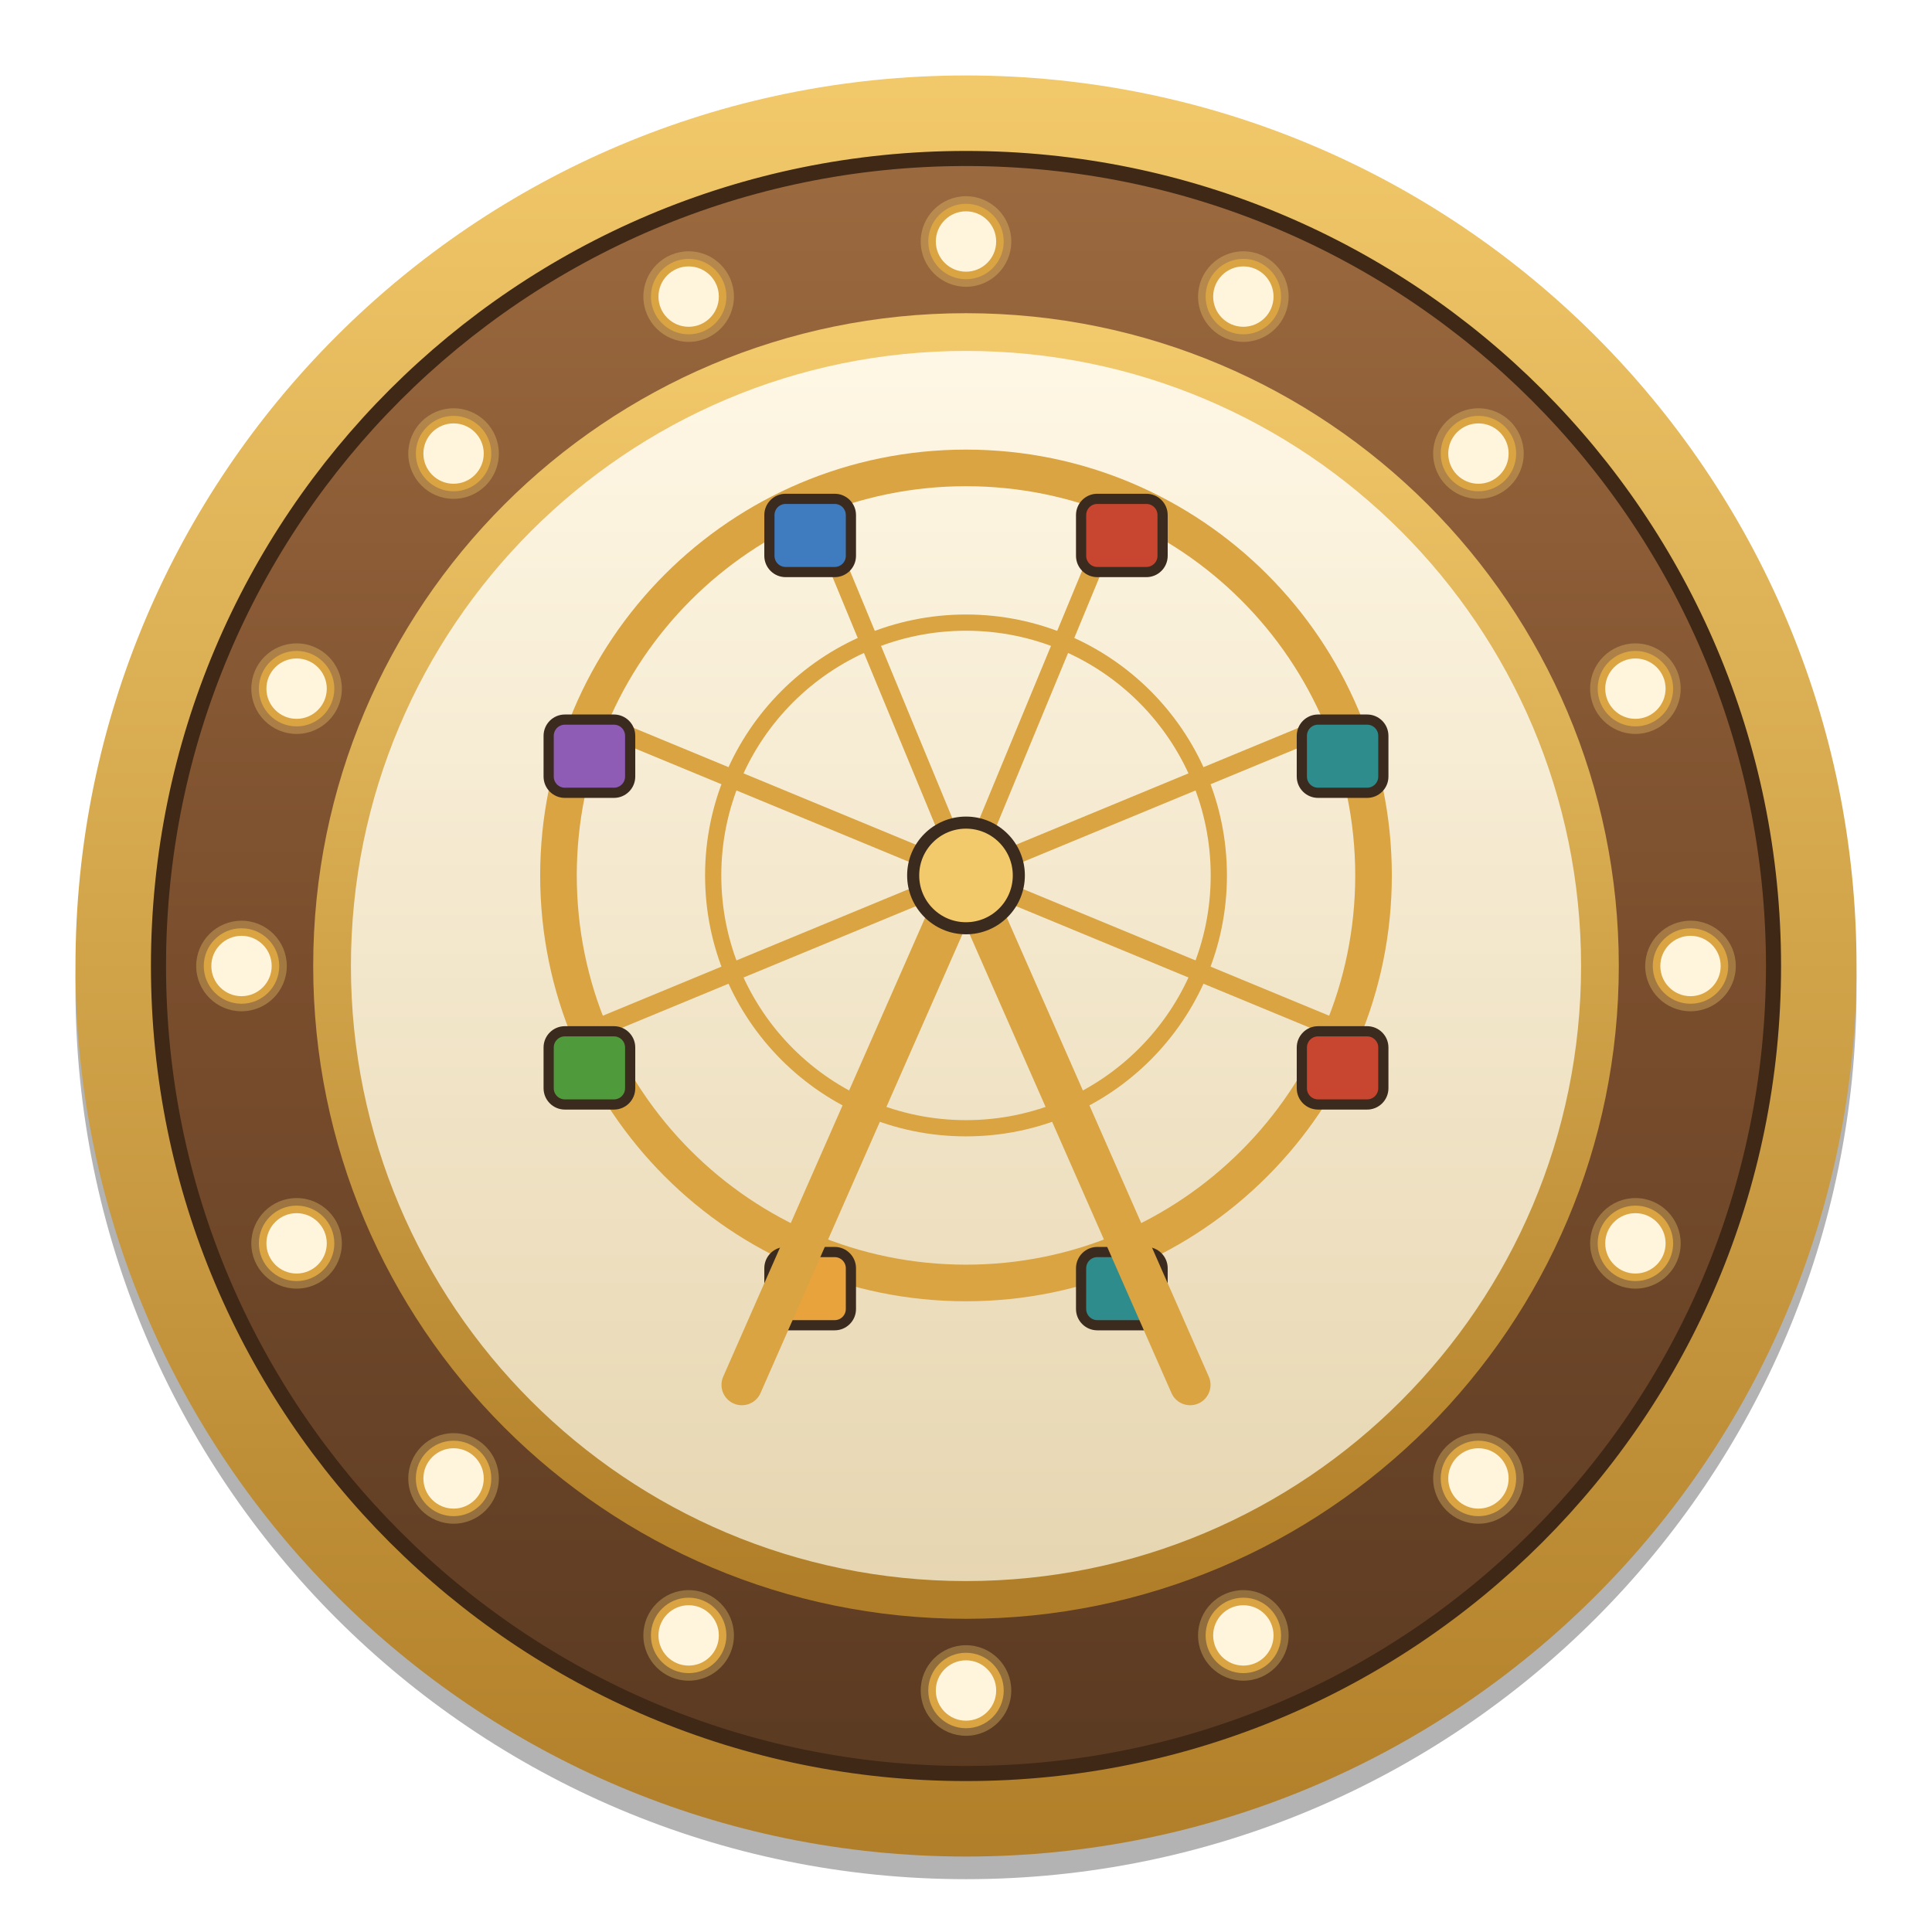
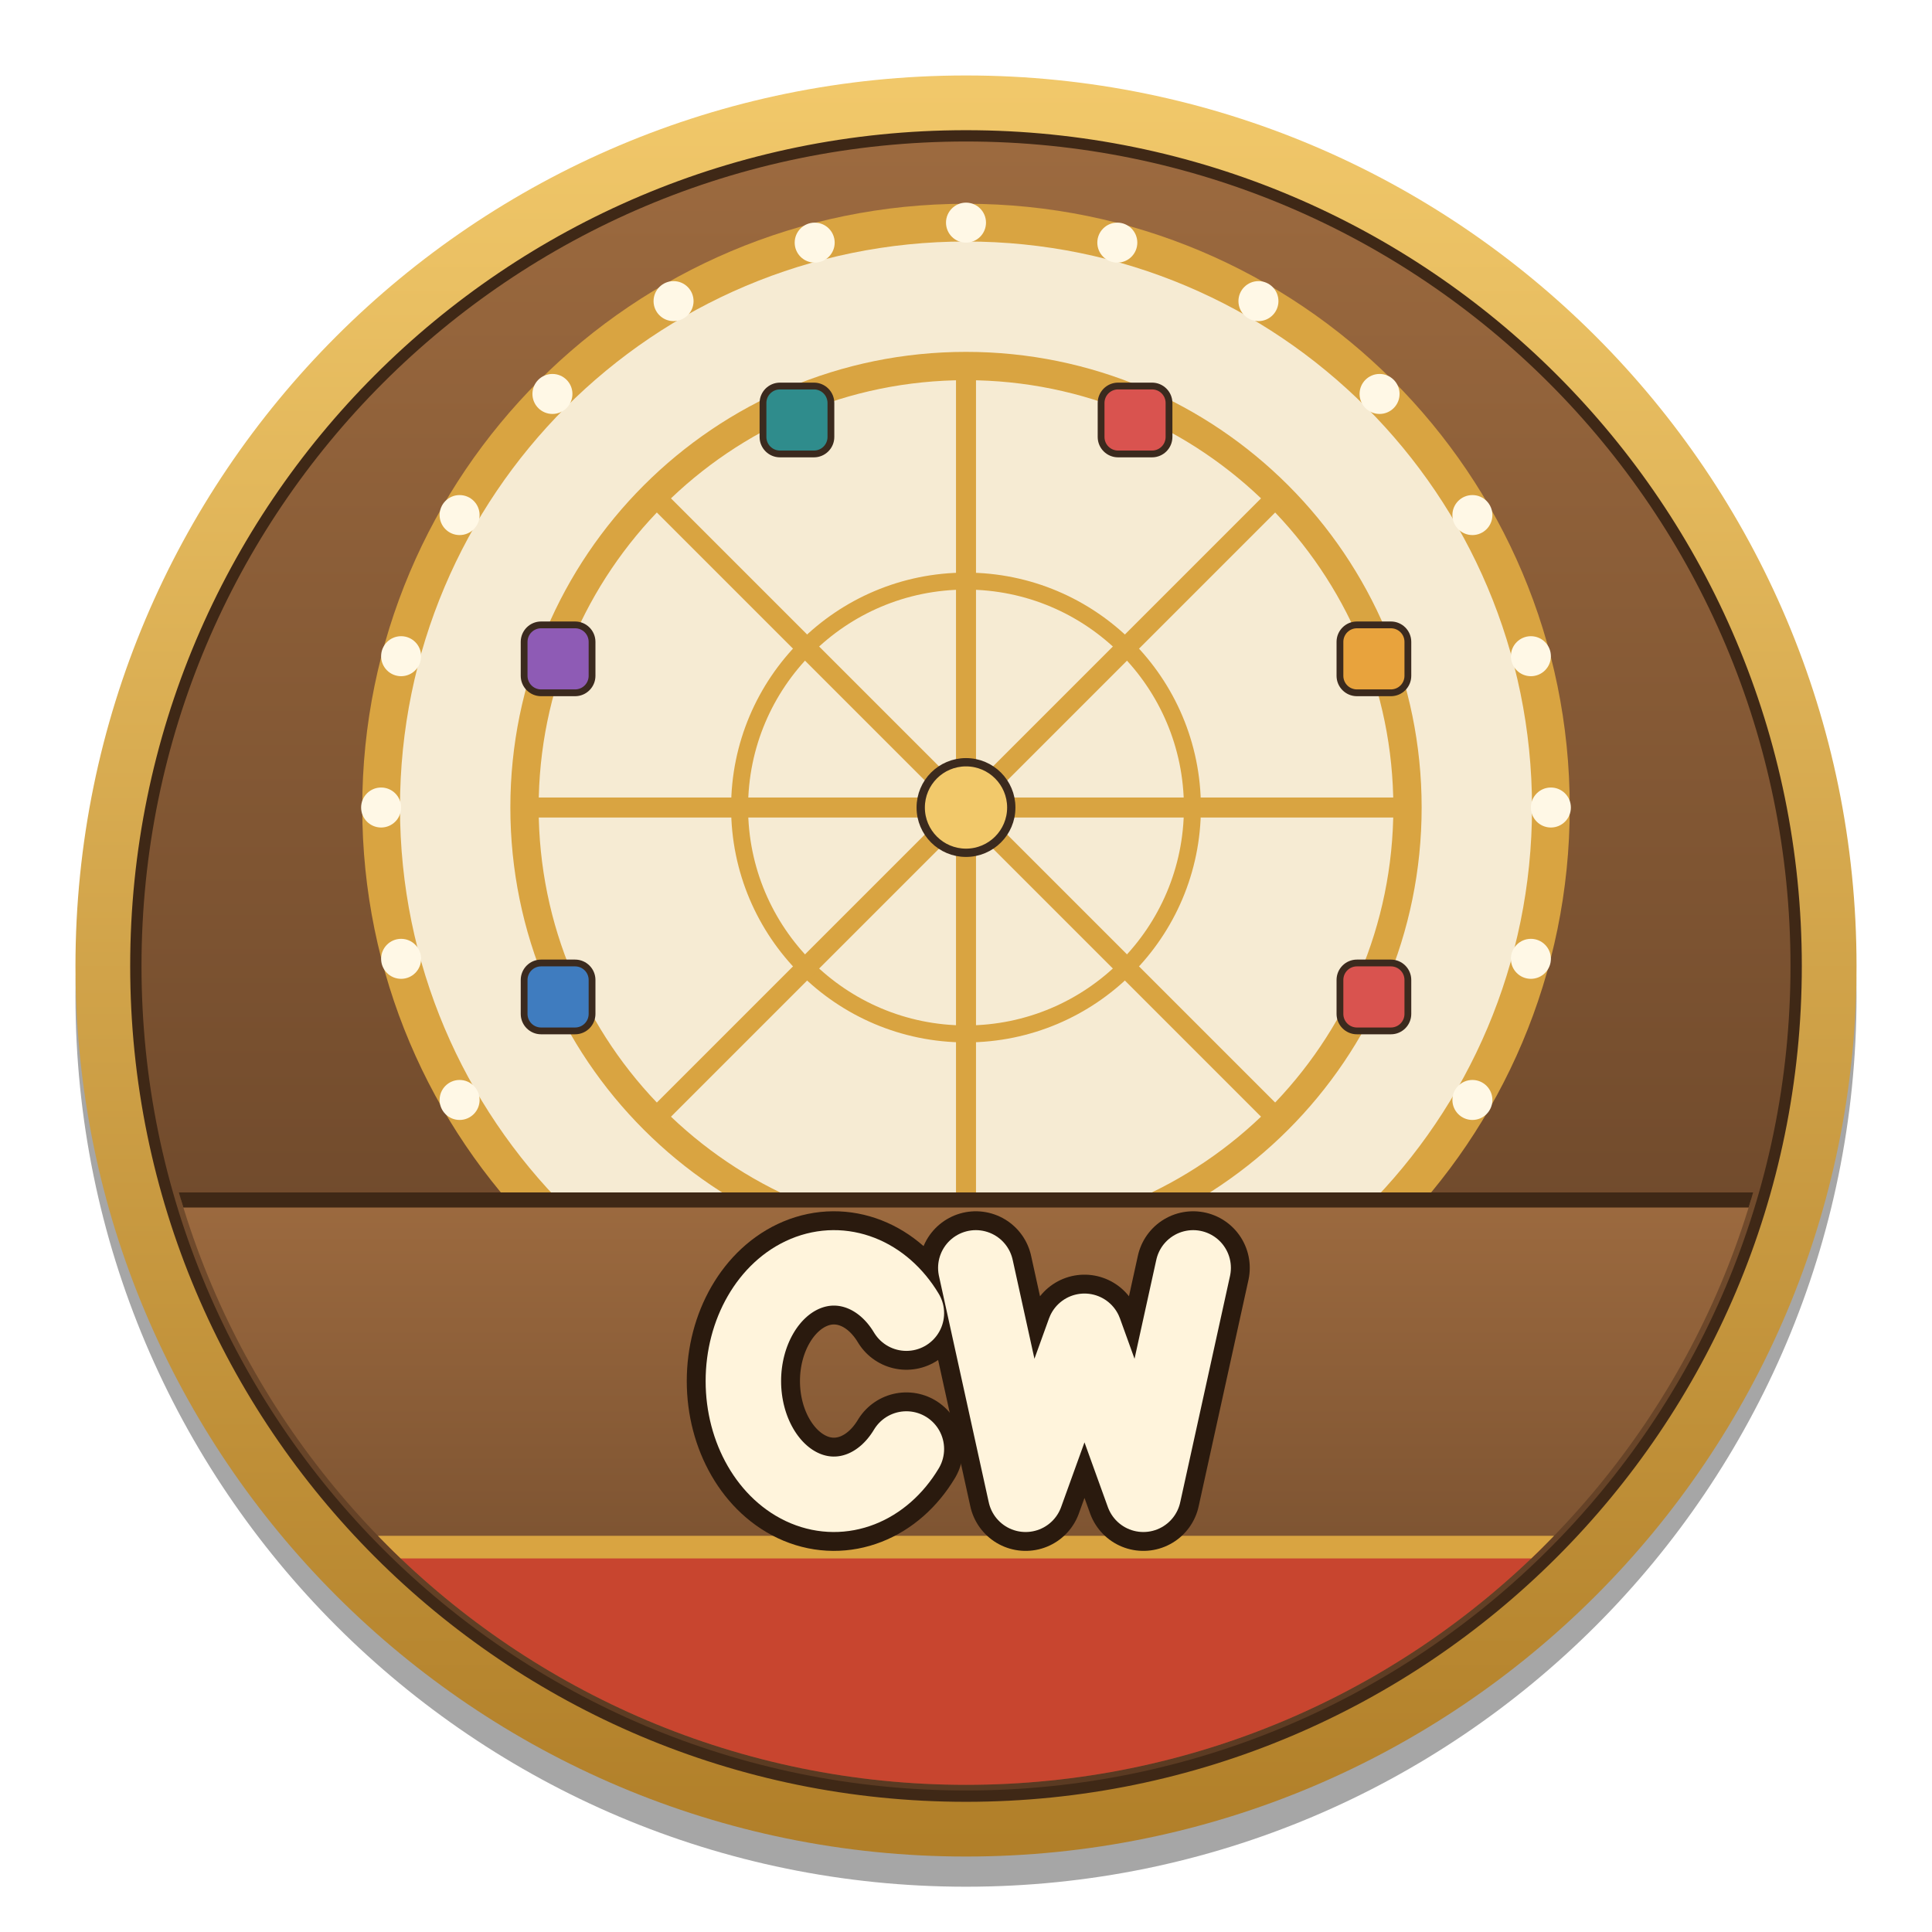
<svg xmlns="http://www.w3.org/2000/svg" width="512" height="512" viewBox="0 0 512 512">
  <defs>
    <linearGradient id="wood" x1="0" y1="0" x2="0" y2="1">
      <stop offset="0" stop-color="#9C6A3F" />
-       <stop offset="0.5" stop-color="#7A4E2D" />
      <stop offset="1" stop-color="#5A3A22" />
    </linearGradient>
    <linearGradient id="brass" x1="0" y1="0" x2="0" y2="1">
      <stop offset="0" stop-color="#F2C96B" />
      <stop offset="1" stop-color="#B07E28" />
    </linearGradient>
-     <linearGradient id="paper" x1="0" y1="0" x2="0" y2="1">
-       <stop offset="0" stop-color="#FFF8E6" />
-       <stop offset="1" stop-color="#E6D5B0" />
-     </linearGradient>
  </defs>
-   <circle cx="256" cy="262" r="236" fill="#000" opacity="0.3" />
+   <circle cx="256" cy="264" r="236" fill="#000" opacity="0.35" />
  <circle cx="256" cy="256" r="236" fill="url(#brass)" />
-   <circle cx="256" cy="256" r="214" fill="url(#wood)" stroke="#3F2816" stroke-width="4" />
-   <circle cx="256" cy="256" r="168" fill="url(#paper)" stroke="url(#brass)" stroke-width="10" />
-   <circle cx="448.0" cy="256.0" r="12" fill="#F2C96B" opacity="0.35" />
-   <circle cx="448.0" cy="256.0" r="9" fill="#FFF4DC" stroke="#D9A441" stroke-width="2" />
-   <circle cx="433.4" cy="182.5" r="12" fill="#F2C96B" opacity="0.35" />
-   <circle cx="433.4" cy="182.5" r="9" fill="#FFF4DC" stroke="#D9A441" stroke-width="2" />
-   <circle cx="391.8" cy="120.2" r="12" fill="#F2C96B" opacity="0.35" />
-   <circle cx="391.8" cy="120.2" r="9" fill="#FFF4DC" stroke="#D9A441" stroke-width="2" />
-   <circle cx="329.5" cy="78.6" r="12" fill="#F2C96B" opacity="0.35" />
-   <circle cx="329.5" cy="78.6" r="9" fill="#FFF4DC" stroke="#D9A441" stroke-width="2" />
-   <circle cx="256.0" cy="64.0" r="12" fill="#F2C96B" opacity="0.35" />
-   <circle cx="256.0" cy="64.0" r="9" fill="#FFF4DC" stroke="#D9A441" stroke-width="2" />
-   <circle cx="182.5" cy="78.6" r="12" fill="#F2C96B" opacity="0.35" />
-   <circle cx="182.5" cy="78.6" r="9" fill="#FFF4DC" stroke="#D9A441" stroke-width="2" />
-   <circle cx="120.2" cy="120.2" r="12" fill="#F2C96B" opacity="0.35" />
-   <circle cx="120.2" cy="120.2" r="9" fill="#FFF4DC" stroke="#D9A441" stroke-width="2" />
-   <circle cx="78.6" cy="182.5" r="12" fill="#F2C96B" opacity="0.35" />
-   <circle cx="78.6" cy="182.5" r="9" fill="#FFF4DC" stroke="#D9A441" stroke-width="2" />
-   <circle cx="64.0" cy="256.0" r="12" fill="#F2C96B" opacity="0.35" />
-   <circle cx="64.0" cy="256.0" r="9" fill="#FFF4DC" stroke="#D9A441" stroke-width="2" />
-   <circle cx="78.6" cy="329.5" r="12" fill="#F2C96B" opacity="0.35" />
-   <circle cx="78.6" cy="329.5" r="9" fill="#FFF4DC" stroke="#D9A441" stroke-width="2" />
-   <circle cx="120.2" cy="391.8" r="12" fill="#F2C96B" opacity="0.35" />
-   <circle cx="120.2" cy="391.8" r="9" fill="#FFF4DC" stroke="#D9A441" stroke-width="2" />
-   <circle cx="182.5" cy="433.4" r="12" fill="#F2C96B" opacity="0.35" />
-   <circle cx="182.5" cy="433.4" r="9" fill="#FFF4DC" stroke="#D9A441" stroke-width="2" />
-   <circle cx="256.0" cy="448.0" r="12" fill="#F2C96B" opacity="0.35" />
-   <circle cx="256.0" cy="448.0" r="9" fill="#FFF4DC" stroke="#D9A441" stroke-width="2" />
-   <circle cx="329.5" cy="433.4" r="12" fill="#F2C96B" opacity="0.35" />
-   <circle cx="329.5" cy="433.4" r="9" fill="#FFF4DC" stroke="#D9A441" stroke-width="2" />
-   <circle cx="391.8" cy="391.8" r="12" fill="#F2C96B" opacity="0.35" />
-   <circle cx="391.8" cy="391.8" r="9" fill="#FFF4DC" stroke="#D9A441" stroke-width="2" />
-   <circle cx="433.4" cy="329.5" r="12" fill="#F2C96B" opacity="0.35" />
-   <circle cx="433.4" cy="329.5" r="9" fill="#FFF4DC" stroke="#D9A441" stroke-width="2" />
-   <circle cx="256" cy="232" r="108" fill="none" stroke="#D9A441" stroke-width="9.7" />
-   <circle cx="256" cy="232" r="67.0" fill="none" stroke="#D9A441" stroke-width="4.3" />
-   <line x1="256" y1="232" x2="355.8" y2="273.3" stroke="#D9A441" stroke-width="4.9" />
-   <rect x="345.0" y="273.3" width="21.6" height="19.4" rx="4.3" fill="#C8452F" stroke="#3B2A1E" stroke-width="2.7" />
-   <line x1="256" y1="232" x2="297.3" y2="331.8" stroke="#D9A441" stroke-width="4.9" />
-   <rect x="286.5" y="331.8" width="21.6" height="19.4" rx="4.3" fill="#2F8C8C" stroke="#3B2A1E" stroke-width="2.7" />
-   <line x1="256" y1="232" x2="214.7" y2="331.8" stroke="#D9A441" stroke-width="4.9" />
-   <rect x="203.9" y="331.8" width="21.6" height="19.4" rx="4.3" fill="#E8A33D" stroke="#3B2A1E" stroke-width="2.7" />
-   <line x1="256" y1="232" x2="156.2" y2="273.3" stroke="#D9A441" stroke-width="4.9" />
-   <rect x="145.4" y="273.3" width="21.6" height="19.4" rx="4.3" fill="#4F9A3A" stroke="#3B2A1E" stroke-width="2.7" />
-   <line x1="256" y1="232" x2="156.2" y2="190.7" stroke="#D9A441" stroke-width="4.9" />
-   <rect x="145.4" y="190.7" width="21.6" height="19.4" rx="4.3" fill="#8E5BB5" stroke="#3B2A1E" stroke-width="2.7" />
-   <line x1="256" y1="232" x2="214.7" y2="132.2" stroke="#D9A441" stroke-width="4.9" />
-   <rect x="203.9" y="132.2" width="21.6" height="19.4" rx="4.3" fill="#3F7CBF" stroke="#3B2A1E" stroke-width="2.7" />
-   <line x1="256" y1="232" x2="297.3" y2="132.2" stroke="#D9A441" stroke-width="4.9" />
-   <rect x="286.5" y="132.2" width="21.6" height="19.4" rx="4.3" fill="#C8452F" stroke="#3B2A1E" stroke-width="2.7" />
-   <line x1="256" y1="232" x2="355.8" y2="190.7" stroke="#D9A441" stroke-width="4.9" />
-   <rect x="345.0" y="190.7" width="21.6" height="19.4" rx="4.3" fill="#2F8C8C" stroke="#3B2A1E" stroke-width="2.7" />
-   <path d="M256 232 L196.6 367.0 M256 232 L315.4 367.0" stroke="#D9A441" stroke-width="10.8" stroke-linecap="round" />
-   <circle cx="256" cy="232" r="14.0" fill="#F2C96B" stroke="#3B2A1E" stroke-width="3.2" />
+   <circle cx="256" cy="256" r="220" fill="url(#wood)" stroke="#3F2816" stroke-width="3" />
+   <clipPath id="in">
+     <circle cx="256" cy="256" r="217" />
+   </clipPath>
+   <circle cx="256" cy="214" r="160" fill="#D9A441" />
+   <circle cx="256" cy="214" r="150" fill="#F6EBD3" />
+   <circle cx="256" cy="214" r="117.0" fill="none" stroke="#D9A441" stroke-width="7.5" />
+   <circle cx="256" cy="214" r="60.0" fill="none" stroke="#D9A441" stroke-width="4.5" />
+   <line x1="256" y1="214" x2="373.0" y2="214.0" stroke="#D9A441" stroke-width="5.3" />
+   <line x1="256" y1="214" x2="338.7" y2="296.7" stroke="#D9A441" stroke-width="5.3" />
+   <line x1="256" y1="214" x2="256.0" y2="331.0" stroke="#D9A441" stroke-width="5.3" />
+   <line x1="256" y1="214" x2="173.3" y2="296.7" stroke="#D9A441" stroke-width="5.3" />
+   <line x1="256" y1="214" x2="139.0" y2="214.0" stroke="#D9A441" stroke-width="5.3" />
+   <line x1="256" y1="214" x2="173.3" y2="131.3" stroke="#D9A441" stroke-width="5.3" />
+   <line x1="256" y1="214" x2="256.0" y2="97.0" stroke="#D9A441" stroke-width="5.3" />
+   <line x1="256" y1="214" x2="338.7" y2="131.3" stroke="#D9A441" stroke-width="5.3" />
+   <rect x="355.1" y="255.2" width="18.0" height="18.0" rx="4.5" fill="#D9534F" stroke="#3B2A1E" stroke-width="1.8" />
+   <rect x="291.8" y="318.5" width="18.0" height="18.0" rx="4.5" fill="#E8A33D" stroke="#3B2A1E" stroke-width="1.8" />
+   <rect x="202.2" y="318.5" width="18.0" height="18.0" rx="4.5" fill="#5BA05B" stroke="#3B2A1E" stroke-width="1.8" />
+   <rect x="138.9" y="255.2" width="18.0" height="18.0" rx="4.5" fill="#3F7CBF" stroke="#3B2A1E" stroke-width="1.8" />
+   <rect x="138.9" y="165.6" width="18.0" height="18.0" rx="4.5" fill="#8E5BB5" stroke="#3B2A1E" stroke-width="1.8" />
+   <rect x="202.2" y="102.3" width="18.0" height="18.0" rx="4.5" fill="#2F8C8C" stroke="#3B2A1E" stroke-width="1.8" />
+   <rect x="291.8" y="102.3" width="18.0" height="18.0" rx="4.5" fill="#D9534F" stroke="#3B2A1E" stroke-width="1.8" />
+   <rect x="355.1" y="165.6" width="18.0" height="18.0" rx="4.5" fill="#E8A33D" stroke="#3B2A1E" stroke-width="1.8" />
+   <circle cx="256" cy="214" r="12.0" fill="#F2C96B" stroke="#3B2A1E" stroke-width="2.2" />
+   <circle cx="411.0" cy="214.0" r="5.3" fill="#FFF8E6" />
+   <circle cx="405.7" cy="254.1" r="5.3" fill="#FFF8E6" />
+   <circle cx="390.2" cy="291.5" r="5.3" fill="#FFF8E6" />
+   <circle cx="365.6" cy="323.6" r="5.3" fill="#FFF8E6" />
+   <circle cx="333.5" cy="348.2" r="5.3" fill="#FFF8E6" />
+   <circle cx="296.1" cy="363.7" r="5.3" fill="#FFF8E6" />
+   <circle cx="256.0" cy="369.0" r="5.3" fill="#FFF8E6" />
+   <circle cx="215.9" cy="363.7" r="5.3" fill="#FFF8E6" />
+   <circle cx="178.5" cy="348.2" r="5.3" fill="#FFF8E6" />
+   <circle cx="146.4" cy="323.6" r="5.3" fill="#FFF8E6" />
+   <circle cx="121.8" cy="291.5" r="5.3" fill="#FFF8E6" />
+   <circle cx="106.3" cy="254.1" r="5.3" fill="#FFF8E6" />
+   <circle cx="101.0" cy="214.0" r="5.3" fill="#FFF8E6" />
+   <circle cx="106.3" cy="173.9" r="5.3" fill="#FFF8E6" />
+   <circle cx="121.8" cy="136.5" r="5.3" fill="#FFF8E6" />
+   <circle cx="146.4" cy="104.4" r="5.3" fill="#FFF8E6" />
+   <circle cx="178.5" cy="79.8" r="5.3" fill="#FFF8E6" />
+   <circle cx="215.9" cy="64.3" r="5.3" fill="#FFF8E6" />
+   <circle cx="256.0" cy="59.0" r="5.3" fill="#FFF8E6" />
+   <circle cx="296.1" cy="64.3" r="5.3" fill="#FFF8E6" />
+   <circle cx="333.5" cy="79.8" r="5.3" fill="#FFF8E6" />
+   <circle cx="365.6" cy="104.4" r="5.3" fill="#FFF8E6" />
+   <circle cx="390.2" cy="136.5" r="5.3" fill="#FFF8E6" />
+   <circle cx="405.7" cy="173.9" r="5.3" fill="#FFF8E6" />
+   <g clip-path="url(#in)">
+     <rect x="0" y="318" width="512" height="200" fill="url(#wood)" />
+     <line x1="0" y1="318" x2="512" y2="318" stroke="#3F2816" stroke-width="4" />
+     <rect x="0" y="410" width="512" height="120" fill="#C8452F" />
+     <line x1="0" y1="410" x2="512" y2="410" stroke="#D9A441" stroke-width="6" />
+   </g>
+   <g fill="none" stroke-linecap="round" stroke-linejoin="round" stroke="#2A1A0E">
+     <path transform="translate(195.8,336) scale(0.6)" d="M74 20 A40 50 0 1 0 74 80" stroke-width="50.00" />
+     <path transform="translate(258.6,336) scale(0.6)" d="M0 0 L22 100 L48 28 L74 100 L96 0" stroke-width="50.00" />
+   </g>
+   <g fill="none" stroke-linecap="round" stroke-linejoin="round" stroke="#FFF4DC">
+     <path transform="translate(195.8,336) scale(0.6)" d="M74 20 A40 50 0 1 0 74 80" stroke-width="33.33" />
+     <path transform="translate(258.6,336) scale(0.6)" d="M0 0 L22 100 L48 28 L74 100 L96 0" stroke-width="33.33" />
+   </g>
</svg>
